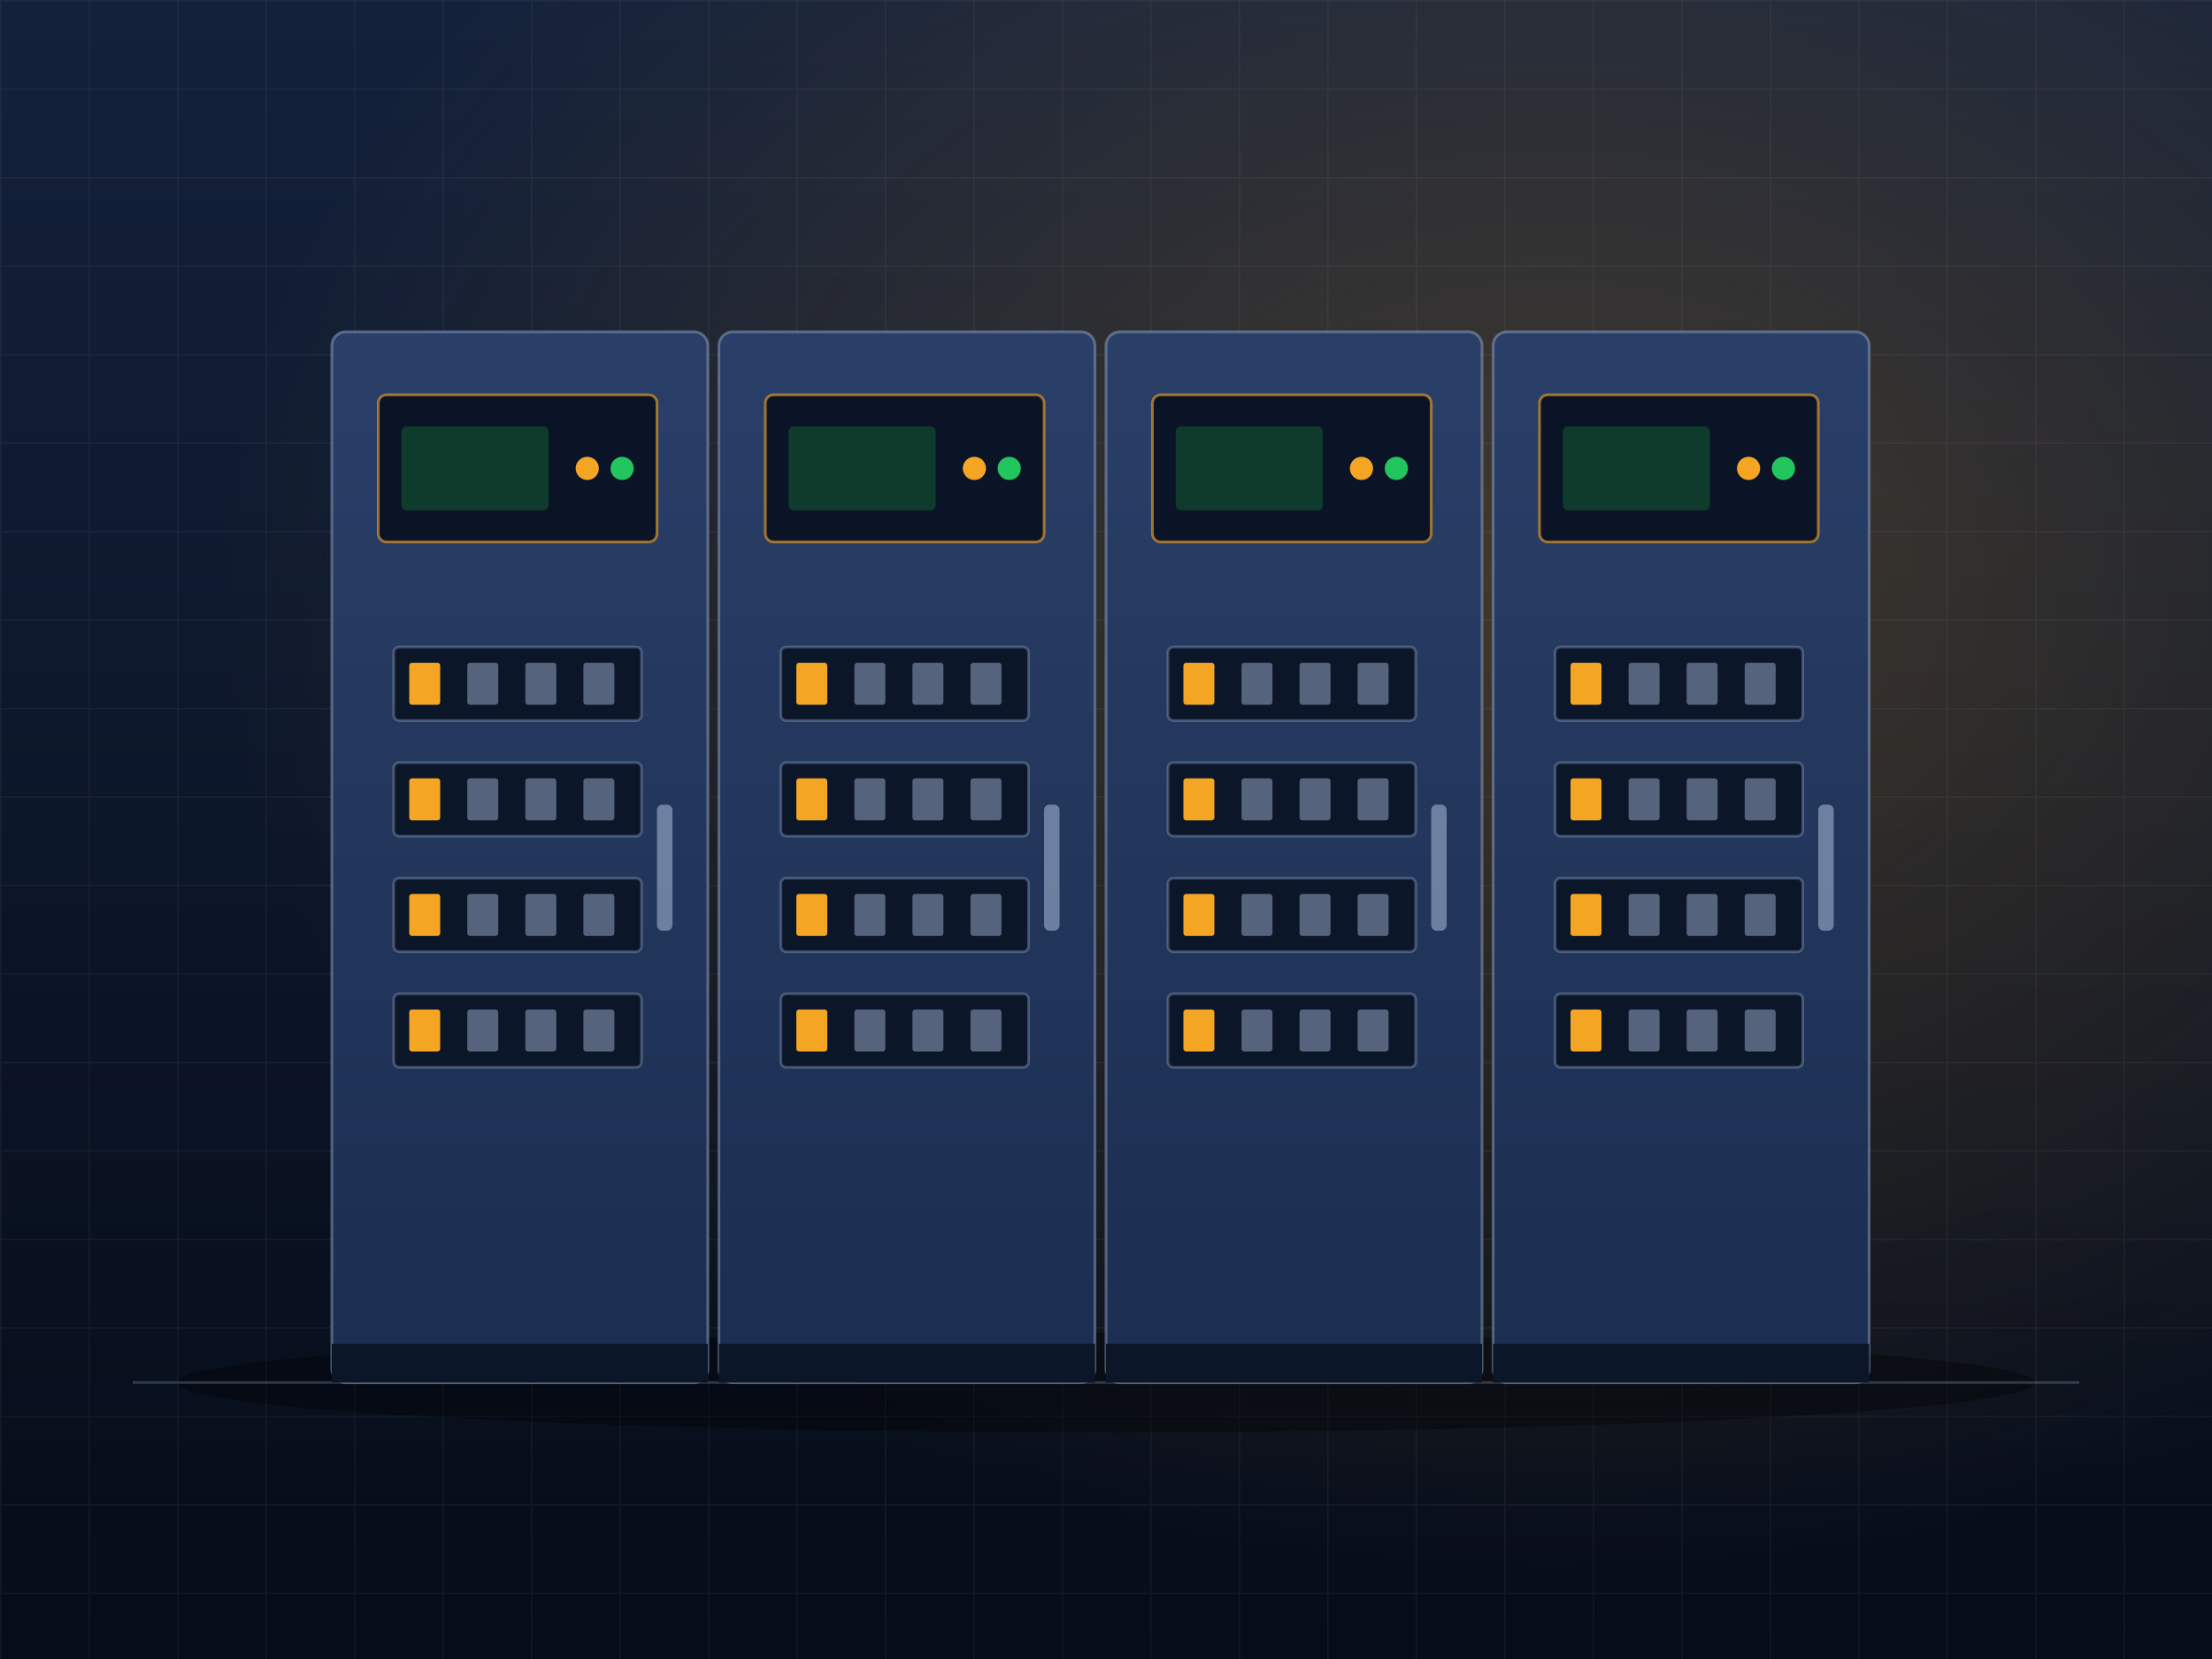
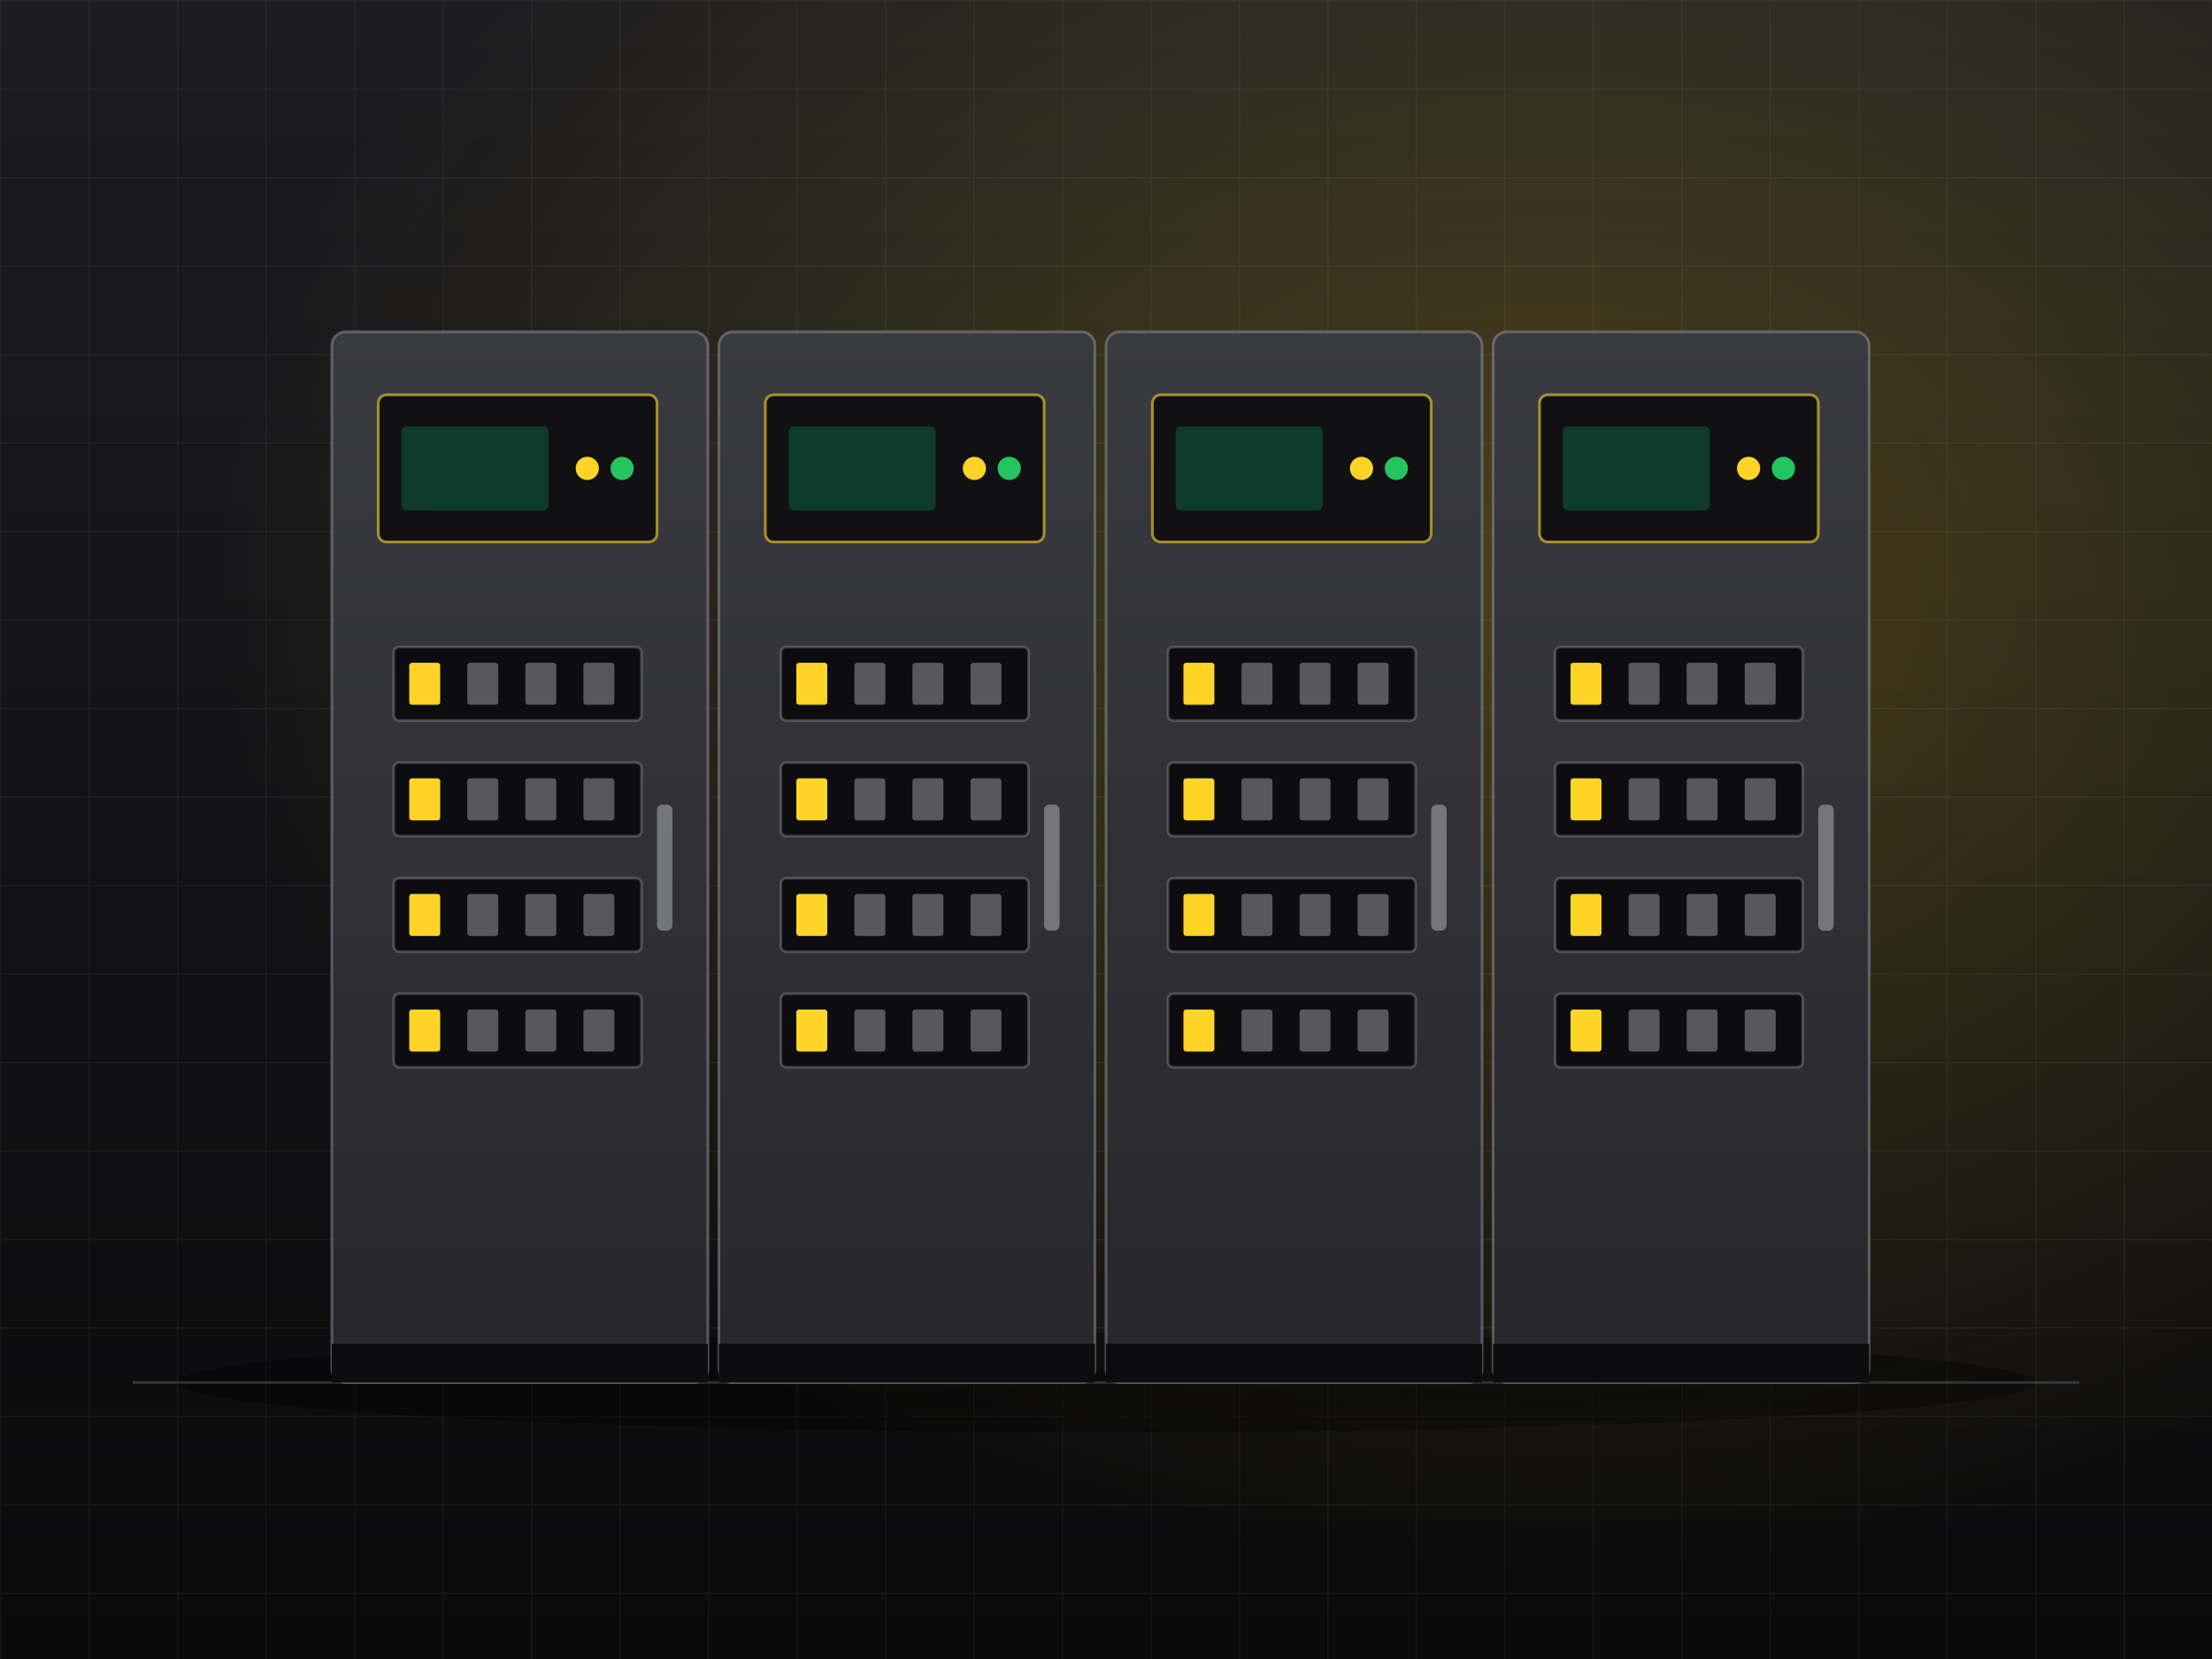
<svg xmlns="http://www.w3.org/2000/svg" viewBox="0 0 800 600" width="800" height="600">
  <defs>
    <linearGradient id="bg" x1="0" y1="0" x2="0" y2="1">
-       <stop offset="0" stop-color="#13213b" />
-       <stop offset="1" stop-color="#060c18" />
+       <stop offset="0" stop-color="#1c1c20" />
+       <stop offset="1" stop-color="#0a0a0b" />
    </linearGradient>
    <radialGradient id="gl" cx="0.7" cy="0.35" r="0.6">
-       <stop offset="0" stop-color="#f5a524" stop-opacity=".22" />
-       <stop offset="1" stop-color="#f5a524" stop-opacity="0" />
+       <stop offset="0" stop-color="#ffd426" stop-opacity=".22" />
+       <stop offset="1" stop-color="#ffd426" stop-opacity="0" />
    </radialGradient>
    <pattern id="grid" width="32" height="32" patternUnits="userSpaceOnUse">
      <path d="M32 0H0V32" fill="none" stroke="#fff" stroke-opacity=".05" />
    </pattern>
    <linearGradient id="steel" x1="0" y1="0" x2="0" y2="1">
-       <stop offset="0" stop-color="#2a3f68" />
-       <stop offset="1" stop-color="#1b2d50" />
+       <stop offset="0" stop-color="#3a3a41" />
+       <stop offset="1" stop-color="#26262b" />
    </linearGradient>
    <linearGradient id="amber" x1="0" y1="0" x2="0" y2="1">
-       <stop offset="0" stop-color="#ffbe3d" />
-       <stop offset="1" stop-color="#d98a0b" />
+       <stop offset="0" stop-color="#ffdf58" />
+       <stop offset="1" stop-color="#e6b800" />
    </linearGradient>
  </defs>
  <rect width="800" height="600" fill="url(#bg)" />
  <rect width="800" height="600" fill="url(#grid)" />
  <rect width="800" height="600" fill="url(#gl)" />
  <ellipse cx="400.0" cy="500" rx="336.0" ry="18" fill="#000" opacity=".35" />
-   <line x1="48.0" x2="752.0" y1="500" y2="500" stroke="#9fb0cf" stroke-opacity=".25" />
+   <line x1="48.0" x2="752.0" y1="500" y2="500" stroke="#a1a1aa" stroke-opacity=".25" />
  <g>
-     <rect x="120.0" y="120" width="136.0" height="380" rx="5" fill="url(#steel)" stroke="#9fb0cf" stroke-opacity=".45" />
-     <rect x="136.8" y="142.8" width="100.8" height="53.2" rx="3" fill="#0a1426" stroke="#f5a524" stroke-opacity=".6" />
+     <rect x="120.0" y="120" width="136.0" height="380" rx="5" fill="url(#steel)" stroke="#a1a1aa" stroke-opacity=".45" />
+     <rect x="136.8" y="142.8" width="100.8" height="53.2" rx="3" fill="#111113" stroke="#ffd426" stroke-opacity=".6" />
    <rect x="145.2" y="154.2" width="53.2" height="30.4" rx="2" fill="#0e3b2c" />
-     <circle cx="212.4" cy="169.4" r="4.2" fill="#f5a524" />
+     <circle cx="212.4" cy="169.4" r="4.2" fill="#ffd426" />
    <circle cx="225.0" cy="169.4" r="4.2" fill="#22c55e" />
-     <rect x="142.4" y="234.0" width="89.6" height="26.6" rx="2" fill="#0b1629" stroke="#9fb0cf" stroke-opacity=".35" />
-     <rect x="148.0" y="239.7" width="11.2" height="15.2" rx="1" fill="#f5a524" opacity="1" />
-     <rect x="169.0" y="239.7" width="11.2" height="15.2" rx="1" fill="#9fb0cf" opacity="0.5" />
-     <rect x="190.0" y="239.7" width="11.2" height="15.2" rx="1" fill="#9fb0cf" opacity="0.5" />
-     <rect x="211.0" y="239.7" width="11.2" height="15.2" rx="1" fill="#9fb0cf" opacity="0.5" />
-     <rect x="142.4" y="275.8" width="89.6" height="26.6" rx="2" fill="#0b1629" stroke="#9fb0cf" stroke-opacity=".35" />
-     <rect x="148.0" y="281.5" width="11.2" height="15.2" rx="1" fill="#f5a524" opacity="1" />
-     <rect x="169.0" y="281.5" width="11.2" height="15.2" rx="1" fill="#9fb0cf" opacity="0.5" />
-     <rect x="190.0" y="281.5" width="11.2" height="15.2" rx="1" fill="#9fb0cf" opacity="0.5" />
-     <rect x="211.0" y="281.5" width="11.2" height="15.2" rx="1" fill="#9fb0cf" opacity="0.5" />
-     <rect x="142.4" y="317.6" width="89.6" height="26.6" rx="2" fill="#0b1629" stroke="#9fb0cf" stroke-opacity=".35" />
-     <rect x="148.0" y="323.3" width="11.2" height="15.2" rx="1" fill="#f5a524" opacity="1" />
-     <rect x="169.0" y="323.3" width="11.2" height="15.2" rx="1" fill="#9fb0cf" opacity="0.5" />
-     <rect x="190.0" y="323.3" width="11.2" height="15.2" rx="1" fill="#9fb0cf" opacity="0.5" />
-     <rect x="211.0" y="323.3" width="11.2" height="15.2" rx="1" fill="#9fb0cf" opacity="0.5" />
-     <rect x="142.4" y="359.4" width="89.6" height="26.6" rx="2" fill="#0b1629" stroke="#9fb0cf" stroke-opacity=".35" />
-     <rect x="148.0" y="365.1" width="11.2" height="15.2" rx="1" fill="#f5a524" opacity="1" />
-     <rect x="169.0" y="365.1" width="11.2" height="15.2" rx="1" fill="#9fb0cf" opacity="0.5" />
-     <rect x="190.0" y="365.1" width="11.2" height="15.2" rx="1" fill="#9fb0cf" opacity="0.5" />
-     <rect x="211.0" y="365.1" width="11.2" height="15.2" rx="1" fill="#9fb0cf" opacity="0.5" />
-     <rect x="237.6" y="291.0" width="5.6" height="45.6" rx="2" fill="#9fb0cf" opacity=".6" />
-     <rect x="120.0" y="486" width="136.0" height="14" fill="#0b1629" />
-     <rect x="260.0" y="120" width="136.0" height="380" rx="5" fill="url(#steel)" stroke="#9fb0cf" stroke-opacity=".45" />
-     <rect x="276.8" y="142.8" width="100.8" height="53.2" rx="3" fill="#0a1426" stroke="#f5a524" stroke-opacity=".6" />
+     <rect x="142.4" y="234.0" width="89.6" height="26.6" rx="2" fill="#0d0d0f" stroke="#a1a1aa" stroke-opacity=".35" />
+     <rect x="148.0" y="239.7" width="11.2" height="15.2" rx="1" fill="#ffd426" opacity="1" />
+     <rect x="169.0" y="239.7" width="11.2" height="15.2" rx="1" fill="#a1a1aa" opacity="0.5" />
+     <rect x="190.0" y="239.7" width="11.2" height="15.2" rx="1" fill="#a1a1aa" opacity="0.5" />
+     <rect x="211.0" y="239.7" width="11.2" height="15.2" rx="1" fill="#a1a1aa" opacity="0.5" />
+     <rect x="142.4" y="275.8" width="89.6" height="26.6" rx="2" fill="#0d0d0f" stroke="#a1a1aa" stroke-opacity=".35" />
+     <rect x="148.0" y="281.5" width="11.2" height="15.2" rx="1" fill="#ffd426" opacity="1" />
+     <rect x="169.0" y="281.5" width="11.2" height="15.2" rx="1" fill="#a1a1aa" opacity="0.5" />
+     <rect x="190.0" y="281.5" width="11.2" height="15.2" rx="1" fill="#a1a1aa" opacity="0.5" />
+     <rect x="211.0" y="281.5" width="11.2" height="15.2" rx="1" fill="#a1a1aa" opacity="0.5" />
+     <rect x="142.4" y="317.6" width="89.6" height="26.6" rx="2" fill="#0d0d0f" stroke="#a1a1aa" stroke-opacity=".35" />
+     <rect x="148.0" y="323.3" width="11.2" height="15.2" rx="1" fill="#ffd426" opacity="1" />
+     <rect x="169.0" y="323.3" width="11.2" height="15.2" rx="1" fill="#a1a1aa" opacity="0.5" />
+     <rect x="190.0" y="323.3" width="11.2" height="15.2" rx="1" fill="#a1a1aa" opacity="0.5" />
+     <rect x="211.0" y="323.3" width="11.2" height="15.2" rx="1" fill="#a1a1aa" opacity="0.5" />
+     <rect x="142.4" y="359.4" width="89.6" height="26.6" rx="2" fill="#0d0d0f" stroke="#a1a1aa" stroke-opacity=".35" />
+     <rect x="148.0" y="365.1" width="11.2" height="15.2" rx="1" fill="#ffd426" opacity="1" />
+     <rect x="169.0" y="365.1" width="11.2" height="15.2" rx="1" fill="#a1a1aa" opacity="0.5" />
+     <rect x="190.0" y="365.1" width="11.2" height="15.2" rx="1" fill="#a1a1aa" opacity="0.5" />
+     <rect x="211.0" y="365.1" width="11.2" height="15.2" rx="1" fill="#a1a1aa" opacity="0.5" />
+     <rect x="237.6" y="291.0" width="5.6" height="45.6" rx="2" fill="#a1a1aa" opacity=".6" />
+     <rect x="120.0" y="486" width="136.0" height="14" fill="#0d0d0f" />
+     <rect x="260.0" y="120" width="136.0" height="380" rx="5" fill="url(#steel)" stroke="#a1a1aa" stroke-opacity=".45" />
+     <rect x="276.8" y="142.8" width="100.8" height="53.2" rx="3" fill="#111113" stroke="#ffd426" stroke-opacity=".6" />
    <rect x="285.2" y="154.2" width="53.2" height="30.4" rx="2" fill="#0e3b2c" />
-     <circle cx="352.4" cy="169.4" r="4.2" fill="#f5a524" />
+     <circle cx="352.4" cy="169.4" r="4.2" fill="#ffd426" />
    <circle cx="365.0" cy="169.4" r="4.2" fill="#22c55e" />
-     <rect x="282.4" y="234.0" width="89.6" height="26.6" rx="2" fill="#0b1629" stroke="#9fb0cf" stroke-opacity=".35" />
-     <rect x="288.0" y="239.7" width="11.2" height="15.2" rx="1" fill="#f5a524" opacity="1" />
-     <rect x="309.0" y="239.7" width="11.2" height="15.2" rx="1" fill="#9fb0cf" opacity="0.5" />
-     <rect x="330.0" y="239.7" width="11.2" height="15.2" rx="1" fill="#9fb0cf" opacity="0.5" />
-     <rect x="351.0" y="239.7" width="11.2" height="15.2" rx="1" fill="#9fb0cf" opacity="0.5" />
-     <rect x="282.4" y="275.8" width="89.6" height="26.6" rx="2" fill="#0b1629" stroke="#9fb0cf" stroke-opacity=".35" />
-     <rect x="288.0" y="281.5" width="11.2" height="15.2" rx="1" fill="#f5a524" opacity="1" />
-     <rect x="309.0" y="281.5" width="11.2" height="15.2" rx="1" fill="#9fb0cf" opacity="0.5" />
-     <rect x="330.0" y="281.5" width="11.2" height="15.2" rx="1" fill="#9fb0cf" opacity="0.5" />
-     <rect x="351.0" y="281.5" width="11.2" height="15.2" rx="1" fill="#9fb0cf" opacity="0.5" />
-     <rect x="282.4" y="317.6" width="89.6" height="26.6" rx="2" fill="#0b1629" stroke="#9fb0cf" stroke-opacity=".35" />
-     <rect x="288.0" y="323.3" width="11.2" height="15.2" rx="1" fill="#f5a524" opacity="1" />
-     <rect x="309.0" y="323.3" width="11.2" height="15.2" rx="1" fill="#9fb0cf" opacity="0.5" />
-     <rect x="330.0" y="323.3" width="11.2" height="15.2" rx="1" fill="#9fb0cf" opacity="0.5" />
-     <rect x="351.0" y="323.3" width="11.2" height="15.2" rx="1" fill="#9fb0cf" opacity="0.5" />
-     <rect x="282.4" y="359.4" width="89.6" height="26.6" rx="2" fill="#0b1629" stroke="#9fb0cf" stroke-opacity=".35" />
-     <rect x="288.0" y="365.1" width="11.2" height="15.2" rx="1" fill="#f5a524" opacity="1" />
-     <rect x="309.0" y="365.1" width="11.2" height="15.2" rx="1" fill="#9fb0cf" opacity="0.5" />
-     <rect x="330.0" y="365.1" width="11.2" height="15.2" rx="1" fill="#9fb0cf" opacity="0.5" />
-     <rect x="351.0" y="365.1" width="11.2" height="15.2" rx="1" fill="#9fb0cf" opacity="0.5" />
-     <rect x="377.6" y="291.0" width="5.6" height="45.6" rx="2" fill="#9fb0cf" opacity=".6" />
-     <rect x="260.0" y="486" width="136.0" height="14" fill="#0b1629" />
-     <rect x="400.0" y="120" width="136.0" height="380" rx="5" fill="url(#steel)" stroke="#9fb0cf" stroke-opacity=".45" />
-     <rect x="416.8" y="142.8" width="100.8" height="53.2" rx="3" fill="#0a1426" stroke="#f5a524" stroke-opacity=".6" />
+     <rect x="282.4" y="234.0" width="89.6" height="26.6" rx="2" fill="#0d0d0f" stroke="#a1a1aa" stroke-opacity=".35" />
+     <rect x="288.0" y="239.7" width="11.2" height="15.2" rx="1" fill="#ffd426" opacity="1" />
+     <rect x="309.0" y="239.7" width="11.2" height="15.2" rx="1" fill="#a1a1aa" opacity="0.5" />
+     <rect x="330.0" y="239.7" width="11.2" height="15.2" rx="1" fill="#a1a1aa" opacity="0.5" />
+     <rect x="351.0" y="239.7" width="11.2" height="15.2" rx="1" fill="#a1a1aa" opacity="0.5" />
+     <rect x="282.4" y="275.8" width="89.6" height="26.6" rx="2" fill="#0d0d0f" stroke="#a1a1aa" stroke-opacity=".35" />
+     <rect x="288.0" y="281.5" width="11.2" height="15.2" rx="1" fill="#ffd426" opacity="1" />
+     <rect x="309.0" y="281.5" width="11.2" height="15.2" rx="1" fill="#a1a1aa" opacity="0.5" />
+     <rect x="330.0" y="281.5" width="11.2" height="15.2" rx="1" fill="#a1a1aa" opacity="0.5" />
+     <rect x="351.0" y="281.5" width="11.2" height="15.2" rx="1" fill="#a1a1aa" opacity="0.5" />
+     <rect x="282.4" y="317.6" width="89.6" height="26.6" rx="2" fill="#0d0d0f" stroke="#a1a1aa" stroke-opacity=".35" />
+     <rect x="288.0" y="323.3" width="11.2" height="15.2" rx="1" fill="#ffd426" opacity="1" />
+     <rect x="309.0" y="323.3" width="11.2" height="15.2" rx="1" fill="#a1a1aa" opacity="0.5" />
+     <rect x="330.0" y="323.3" width="11.2" height="15.2" rx="1" fill="#a1a1aa" opacity="0.5" />
+     <rect x="351.0" y="323.3" width="11.2" height="15.2" rx="1" fill="#a1a1aa" opacity="0.5" />
+     <rect x="282.4" y="359.4" width="89.6" height="26.6" rx="2" fill="#0d0d0f" stroke="#a1a1aa" stroke-opacity=".35" />
+     <rect x="288.0" y="365.1" width="11.2" height="15.2" rx="1" fill="#ffd426" opacity="1" />
+     <rect x="309.0" y="365.1" width="11.2" height="15.2" rx="1" fill="#a1a1aa" opacity="0.5" />
+     <rect x="330.0" y="365.1" width="11.2" height="15.2" rx="1" fill="#a1a1aa" opacity="0.5" />
+     <rect x="351.0" y="365.1" width="11.2" height="15.2" rx="1" fill="#a1a1aa" opacity="0.5" />
+     <rect x="377.6" y="291.0" width="5.6" height="45.6" rx="2" fill="#a1a1aa" opacity=".6" />
+     <rect x="260.0" y="486" width="136.0" height="14" fill="#0d0d0f" />
+     <rect x="400.0" y="120" width="136.0" height="380" rx="5" fill="url(#steel)" stroke="#a1a1aa" stroke-opacity=".45" />
+     <rect x="416.8" y="142.8" width="100.8" height="53.2" rx="3" fill="#111113" stroke="#ffd426" stroke-opacity=".6" />
    <rect x="425.2" y="154.2" width="53.2" height="30.4" rx="2" fill="#0e3b2c" />
-     <circle cx="492.4" cy="169.4" r="4.2" fill="#f5a524" />
+     <circle cx="492.4" cy="169.4" r="4.2" fill="#ffd426" />
    <circle cx="505.0" cy="169.4" r="4.2" fill="#22c55e" />
-     <rect x="422.4" y="234.0" width="89.6" height="26.6" rx="2" fill="#0b1629" stroke="#9fb0cf" stroke-opacity=".35" />
-     <rect x="428.0" y="239.7" width="11.2" height="15.2" rx="1" fill="#f5a524" opacity="1" />
-     <rect x="449.0" y="239.7" width="11.2" height="15.2" rx="1" fill="#9fb0cf" opacity="0.5" />
-     <rect x="470.0" y="239.7" width="11.2" height="15.2" rx="1" fill="#9fb0cf" opacity="0.5" />
-     <rect x="491.0" y="239.7" width="11.2" height="15.2" rx="1" fill="#9fb0cf" opacity="0.5" />
-     <rect x="422.4" y="275.8" width="89.6" height="26.6" rx="2" fill="#0b1629" stroke="#9fb0cf" stroke-opacity=".35" />
-     <rect x="428.0" y="281.5" width="11.2" height="15.2" rx="1" fill="#f5a524" opacity="1" />
-     <rect x="449.0" y="281.5" width="11.2" height="15.2" rx="1" fill="#9fb0cf" opacity="0.5" />
-     <rect x="470.0" y="281.5" width="11.2" height="15.2" rx="1" fill="#9fb0cf" opacity="0.5" />
-     <rect x="491.0" y="281.5" width="11.2" height="15.2" rx="1" fill="#9fb0cf" opacity="0.5" />
-     <rect x="422.4" y="317.6" width="89.6" height="26.6" rx="2" fill="#0b1629" stroke="#9fb0cf" stroke-opacity=".35" />
-     <rect x="428.0" y="323.3" width="11.2" height="15.2" rx="1" fill="#f5a524" opacity="1" />
-     <rect x="449.0" y="323.3" width="11.2" height="15.2" rx="1" fill="#9fb0cf" opacity="0.5" />
-     <rect x="470.0" y="323.3" width="11.2" height="15.2" rx="1" fill="#9fb0cf" opacity="0.5" />
-     <rect x="491.0" y="323.3" width="11.2" height="15.2" rx="1" fill="#9fb0cf" opacity="0.5" />
-     <rect x="422.4" y="359.4" width="89.6" height="26.6" rx="2" fill="#0b1629" stroke="#9fb0cf" stroke-opacity=".35" />
-     <rect x="428.0" y="365.1" width="11.2" height="15.2" rx="1" fill="#f5a524" opacity="1" />
-     <rect x="449.0" y="365.1" width="11.2" height="15.2" rx="1" fill="#9fb0cf" opacity="0.5" />
-     <rect x="470.0" y="365.1" width="11.2" height="15.2" rx="1" fill="#9fb0cf" opacity="0.5" />
-     <rect x="491.0" y="365.1" width="11.2" height="15.2" rx="1" fill="#9fb0cf" opacity="0.5" />
-     <rect x="517.6" y="291.0" width="5.6" height="45.6" rx="2" fill="#9fb0cf" opacity=".6" />
-     <rect x="400.0" y="486" width="136.0" height="14" fill="#0b1629" />
-     <rect x="540.0" y="120" width="136.0" height="380" rx="5" fill="url(#steel)" stroke="#9fb0cf" stroke-opacity=".45" />
-     <rect x="556.8" y="142.8" width="100.8" height="53.2" rx="3" fill="#0a1426" stroke="#f5a524" stroke-opacity=".6" />
+     <rect x="422.4" y="234.0" width="89.6" height="26.6" rx="2" fill="#0d0d0f" stroke="#a1a1aa" stroke-opacity=".35" />
+     <rect x="428.0" y="239.7" width="11.2" height="15.2" rx="1" fill="#ffd426" opacity="1" />
+     <rect x="449.0" y="239.7" width="11.2" height="15.2" rx="1" fill="#a1a1aa" opacity="0.5" />
+     <rect x="470.0" y="239.7" width="11.2" height="15.2" rx="1" fill="#a1a1aa" opacity="0.5" />
+     <rect x="491.0" y="239.7" width="11.2" height="15.2" rx="1" fill="#a1a1aa" opacity="0.5" />
+     <rect x="422.4" y="275.8" width="89.6" height="26.6" rx="2" fill="#0d0d0f" stroke="#a1a1aa" stroke-opacity=".35" />
+     <rect x="428.0" y="281.5" width="11.2" height="15.2" rx="1" fill="#ffd426" opacity="1" />
+     <rect x="449.0" y="281.5" width="11.2" height="15.2" rx="1" fill="#a1a1aa" opacity="0.5" />
+     <rect x="470.0" y="281.5" width="11.2" height="15.2" rx="1" fill="#a1a1aa" opacity="0.5" />
+     <rect x="491.0" y="281.5" width="11.2" height="15.2" rx="1" fill="#a1a1aa" opacity="0.5" />
+     <rect x="422.4" y="317.6" width="89.6" height="26.6" rx="2" fill="#0d0d0f" stroke="#a1a1aa" stroke-opacity=".35" />
+     <rect x="428.0" y="323.3" width="11.2" height="15.2" rx="1" fill="#ffd426" opacity="1" />
+     <rect x="449.0" y="323.3" width="11.2" height="15.2" rx="1" fill="#a1a1aa" opacity="0.5" />
+     <rect x="470.0" y="323.3" width="11.2" height="15.2" rx="1" fill="#a1a1aa" opacity="0.5" />
+     <rect x="491.0" y="323.3" width="11.2" height="15.2" rx="1" fill="#a1a1aa" opacity="0.5" />
+     <rect x="422.4" y="359.4" width="89.6" height="26.6" rx="2" fill="#0d0d0f" stroke="#a1a1aa" stroke-opacity=".35" />
+     <rect x="428.0" y="365.1" width="11.2" height="15.2" rx="1" fill="#ffd426" opacity="1" />
+     <rect x="449.0" y="365.1" width="11.2" height="15.2" rx="1" fill="#a1a1aa" opacity="0.5" />
+     <rect x="470.0" y="365.1" width="11.2" height="15.2" rx="1" fill="#a1a1aa" opacity="0.5" />
+     <rect x="491.0" y="365.1" width="11.2" height="15.2" rx="1" fill="#a1a1aa" opacity="0.5" />
+     <rect x="517.6" y="291.0" width="5.6" height="45.6" rx="2" fill="#a1a1aa" opacity=".6" />
+     <rect x="400.0" y="486" width="136.0" height="14" fill="#0d0d0f" />
+     <rect x="540.0" y="120" width="136.0" height="380" rx="5" fill="url(#steel)" stroke="#a1a1aa" stroke-opacity=".45" />
+     <rect x="556.8" y="142.8" width="100.8" height="53.2" rx="3" fill="#111113" stroke="#ffd426" stroke-opacity=".6" />
    <rect x="565.2" y="154.2" width="53.2" height="30.4" rx="2" fill="#0e3b2c" />
-     <circle cx="632.4" cy="169.4" r="4.2" fill="#f5a524" />
+     <circle cx="632.4" cy="169.4" r="4.2" fill="#ffd426" />
    <circle cx="645.0" cy="169.4" r="4.2" fill="#22c55e" />
-     <rect x="562.4" y="234.0" width="89.6" height="26.6" rx="2" fill="#0b1629" stroke="#9fb0cf" stroke-opacity=".35" />
-     <rect x="568.0" y="239.7" width="11.2" height="15.2" rx="1" fill="#f5a524" opacity="1" />
-     <rect x="589.0" y="239.7" width="11.2" height="15.2" rx="1" fill="#9fb0cf" opacity="0.5" />
-     <rect x="610.0" y="239.7" width="11.2" height="15.2" rx="1" fill="#9fb0cf" opacity="0.5" />
-     <rect x="631.0" y="239.7" width="11.2" height="15.2" rx="1" fill="#9fb0cf" opacity="0.5" />
-     <rect x="562.4" y="275.8" width="89.6" height="26.6" rx="2" fill="#0b1629" stroke="#9fb0cf" stroke-opacity=".35" />
-     <rect x="568.0" y="281.5" width="11.2" height="15.2" rx="1" fill="#f5a524" opacity="1" />
-     <rect x="589.0" y="281.5" width="11.2" height="15.2" rx="1" fill="#9fb0cf" opacity="0.5" />
-     <rect x="610.0" y="281.5" width="11.2" height="15.2" rx="1" fill="#9fb0cf" opacity="0.5" />
-     <rect x="631.0" y="281.5" width="11.2" height="15.2" rx="1" fill="#9fb0cf" opacity="0.5" />
-     <rect x="562.4" y="317.6" width="89.6" height="26.6" rx="2" fill="#0b1629" stroke="#9fb0cf" stroke-opacity=".35" />
-     <rect x="568.0" y="323.3" width="11.2" height="15.2" rx="1" fill="#f5a524" opacity="1" />
-     <rect x="589.0" y="323.3" width="11.2" height="15.2" rx="1" fill="#9fb0cf" opacity="0.5" />
-     <rect x="610.0" y="323.3" width="11.2" height="15.2" rx="1" fill="#9fb0cf" opacity="0.5" />
-     <rect x="631.0" y="323.3" width="11.2" height="15.2" rx="1" fill="#9fb0cf" opacity="0.5" />
-     <rect x="562.4" y="359.4" width="89.6" height="26.6" rx="2" fill="#0b1629" stroke="#9fb0cf" stroke-opacity=".35" />
-     <rect x="568.0" y="365.1" width="11.2" height="15.2" rx="1" fill="#f5a524" opacity="1" />
-     <rect x="589.0" y="365.1" width="11.2" height="15.2" rx="1" fill="#9fb0cf" opacity="0.5" />
-     <rect x="610.0" y="365.1" width="11.2" height="15.2" rx="1" fill="#9fb0cf" opacity="0.5" />
-     <rect x="631.0" y="365.1" width="11.2" height="15.2" rx="1" fill="#9fb0cf" opacity="0.5" />
-     <rect x="657.6" y="291.0" width="5.6" height="45.6" rx="2" fill="#9fb0cf" opacity=".6" />
-     <rect x="540.0" y="486" width="136.0" height="14" fill="#0b1629" />
+     <rect x="562.4" y="234.0" width="89.6" height="26.6" rx="2" fill="#0d0d0f" stroke="#a1a1aa" stroke-opacity=".35" />
+     <rect x="568.0" y="239.7" width="11.2" height="15.2" rx="1" fill="#ffd426" opacity="1" />
+     <rect x="589.0" y="239.7" width="11.2" height="15.2" rx="1" fill="#a1a1aa" opacity="0.5" />
+     <rect x="610.0" y="239.7" width="11.2" height="15.2" rx="1" fill="#a1a1aa" opacity="0.5" />
+     <rect x="631.0" y="239.7" width="11.2" height="15.2" rx="1" fill="#a1a1aa" opacity="0.5" />
+     <rect x="562.4" y="275.8" width="89.6" height="26.6" rx="2" fill="#0d0d0f" stroke="#a1a1aa" stroke-opacity=".35" />
+     <rect x="568.0" y="281.5" width="11.2" height="15.2" rx="1" fill="#ffd426" opacity="1" />
+     <rect x="589.0" y="281.5" width="11.2" height="15.2" rx="1" fill="#a1a1aa" opacity="0.5" />
+     <rect x="610.0" y="281.5" width="11.2" height="15.2" rx="1" fill="#a1a1aa" opacity="0.5" />
+     <rect x="631.0" y="281.5" width="11.2" height="15.2" rx="1" fill="#a1a1aa" opacity="0.5" />
+     <rect x="562.4" y="317.6" width="89.6" height="26.6" rx="2" fill="#0d0d0f" stroke="#a1a1aa" stroke-opacity=".35" />
+     <rect x="568.0" y="323.3" width="11.2" height="15.2" rx="1" fill="#ffd426" opacity="1" />
+     <rect x="589.0" y="323.3" width="11.2" height="15.2" rx="1" fill="#a1a1aa" opacity="0.5" />
+     <rect x="610.0" y="323.3" width="11.2" height="15.2" rx="1" fill="#a1a1aa" opacity="0.5" />
+     <rect x="631.0" y="323.3" width="11.2" height="15.2" rx="1" fill="#a1a1aa" opacity="0.5" />
+     <rect x="562.4" y="359.4" width="89.6" height="26.6" rx="2" fill="#0d0d0f" stroke="#a1a1aa" stroke-opacity=".35" />
+     <rect x="568.0" y="365.1" width="11.2" height="15.2" rx="1" fill="#ffd426" opacity="1" />
+     <rect x="589.0" y="365.1" width="11.2" height="15.2" rx="1" fill="#a1a1aa" opacity="0.5" />
+     <rect x="610.0" y="365.1" width="11.2" height="15.2" rx="1" fill="#a1a1aa" opacity="0.5" />
+     <rect x="631.0" y="365.1" width="11.2" height="15.2" rx="1" fill="#a1a1aa" opacity="0.5" />
+     <rect x="657.6" y="291.0" width="5.6" height="45.6" rx="2" fill="#a1a1aa" opacity=".6" />
+     <rect x="540.0" y="486" width="136.0" height="14" fill="#0d0d0f" />
  </g>
</svg>
